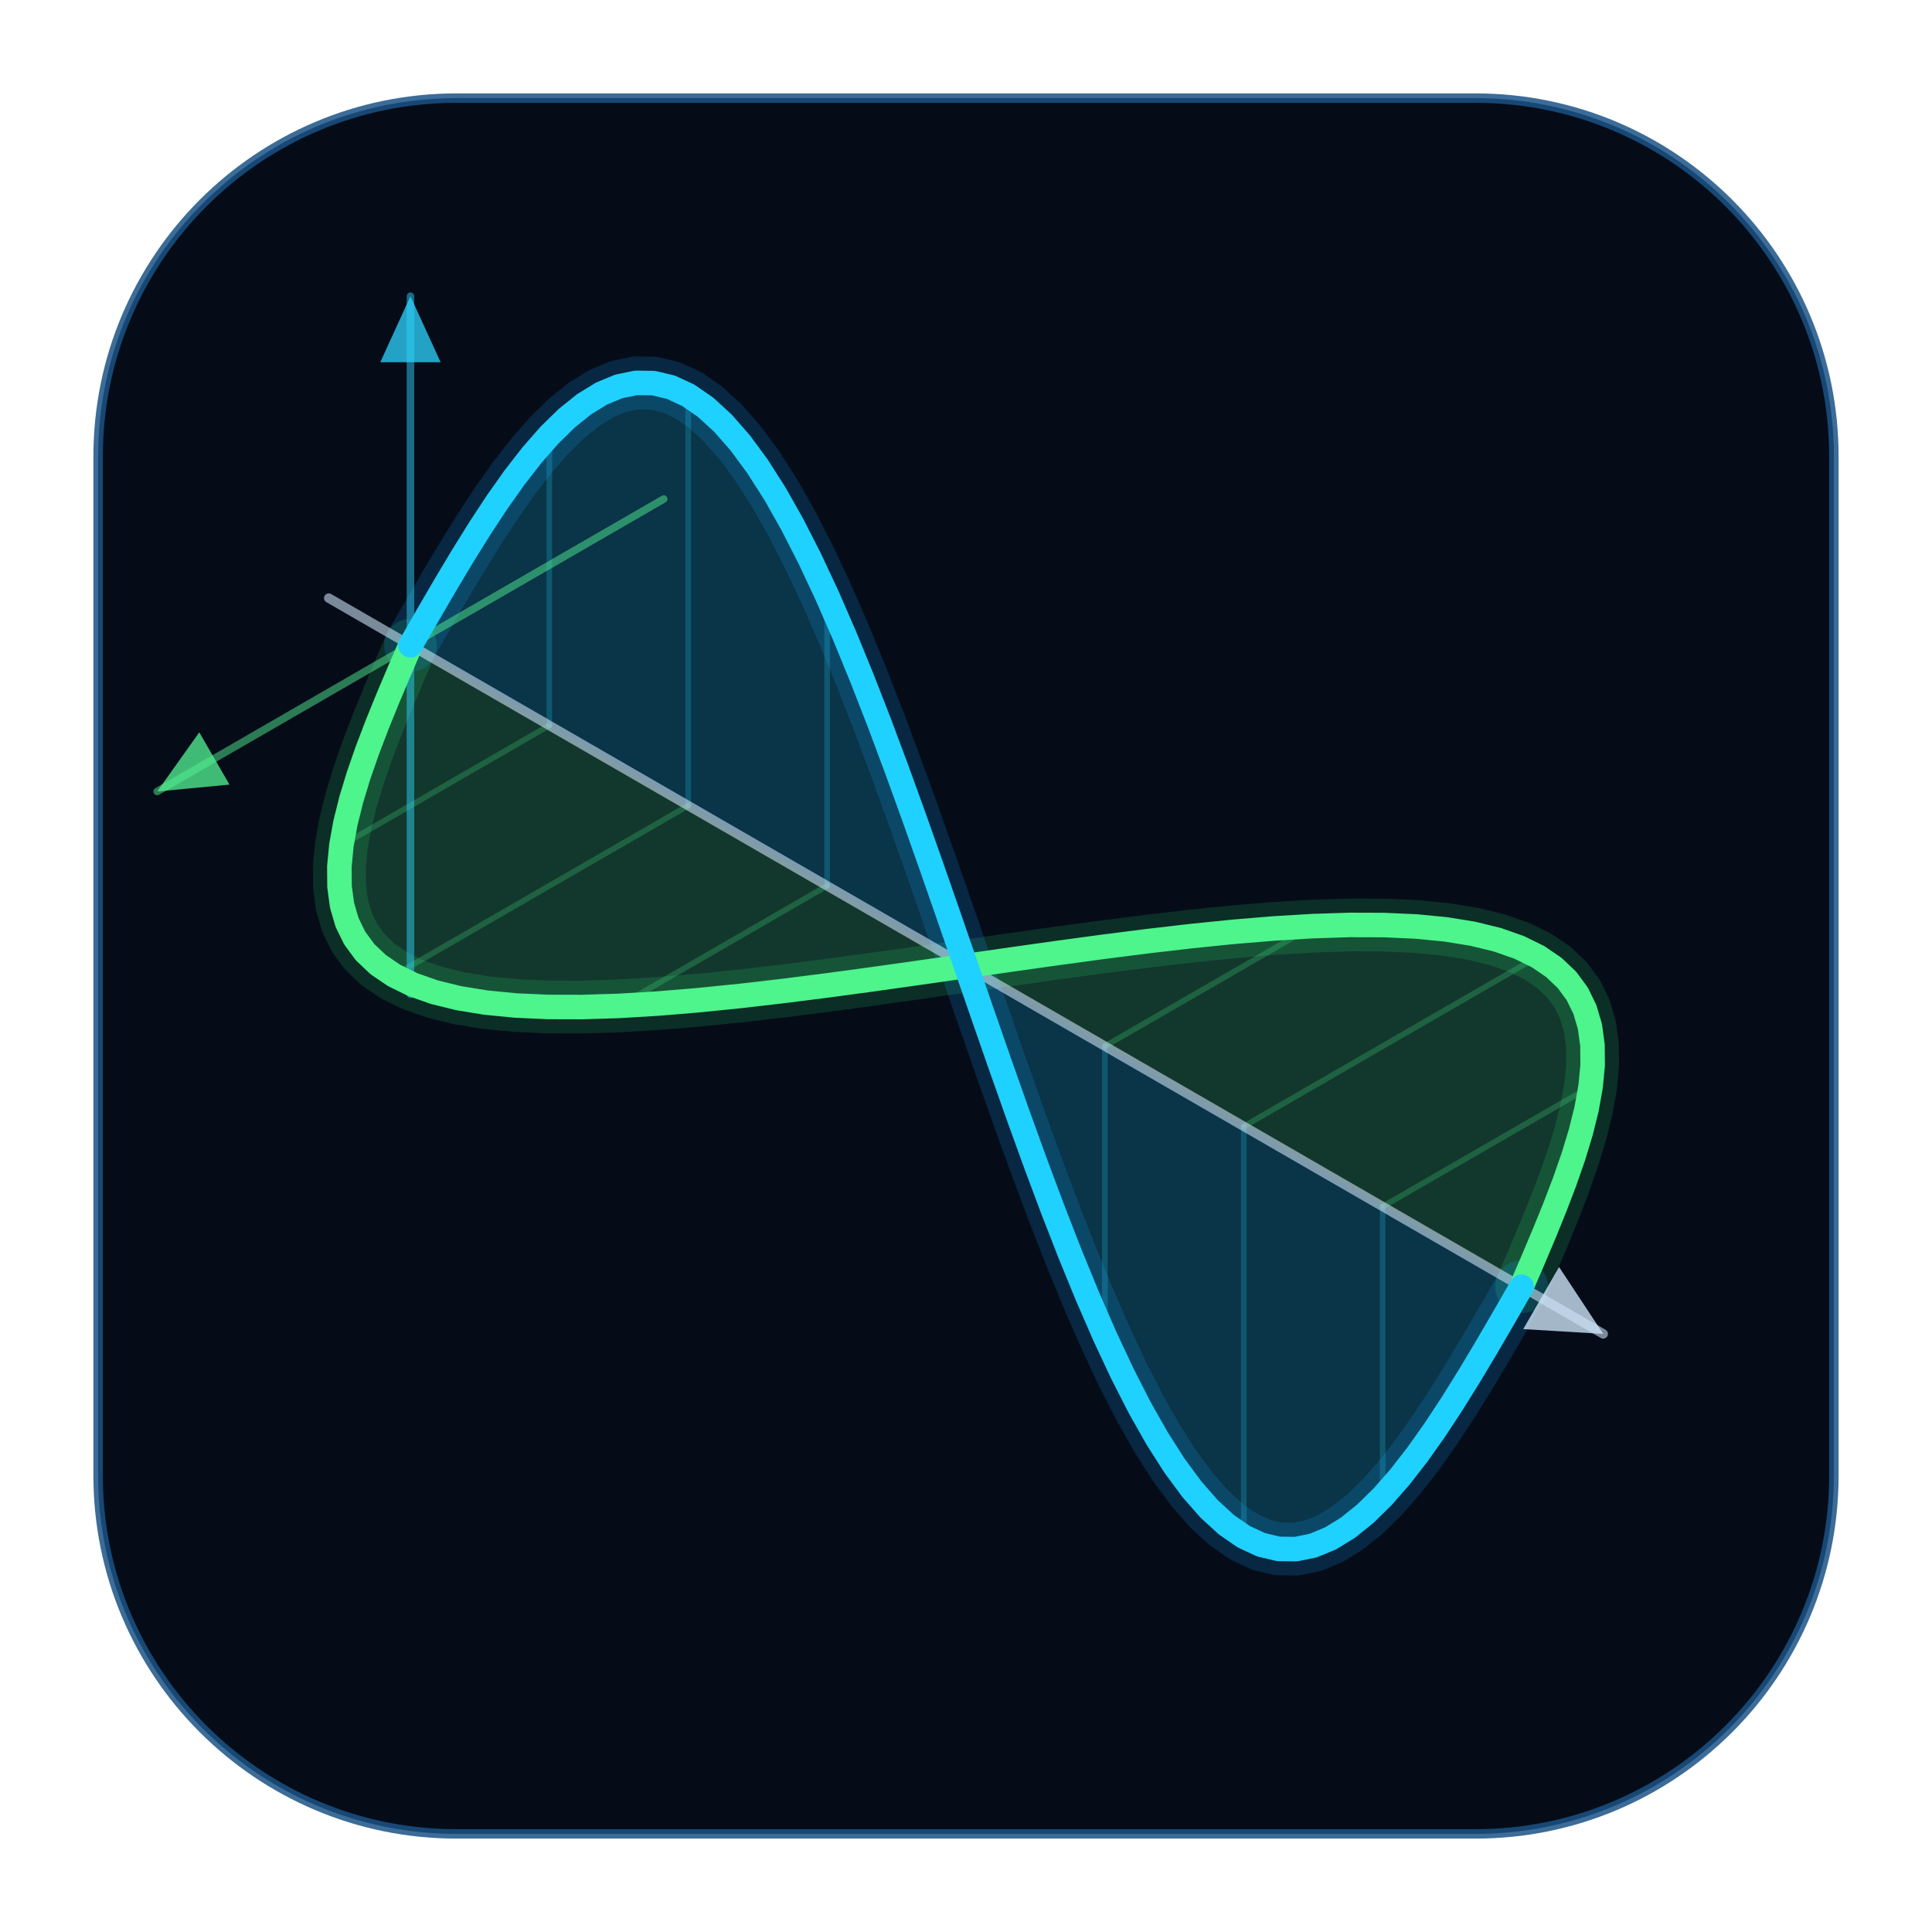
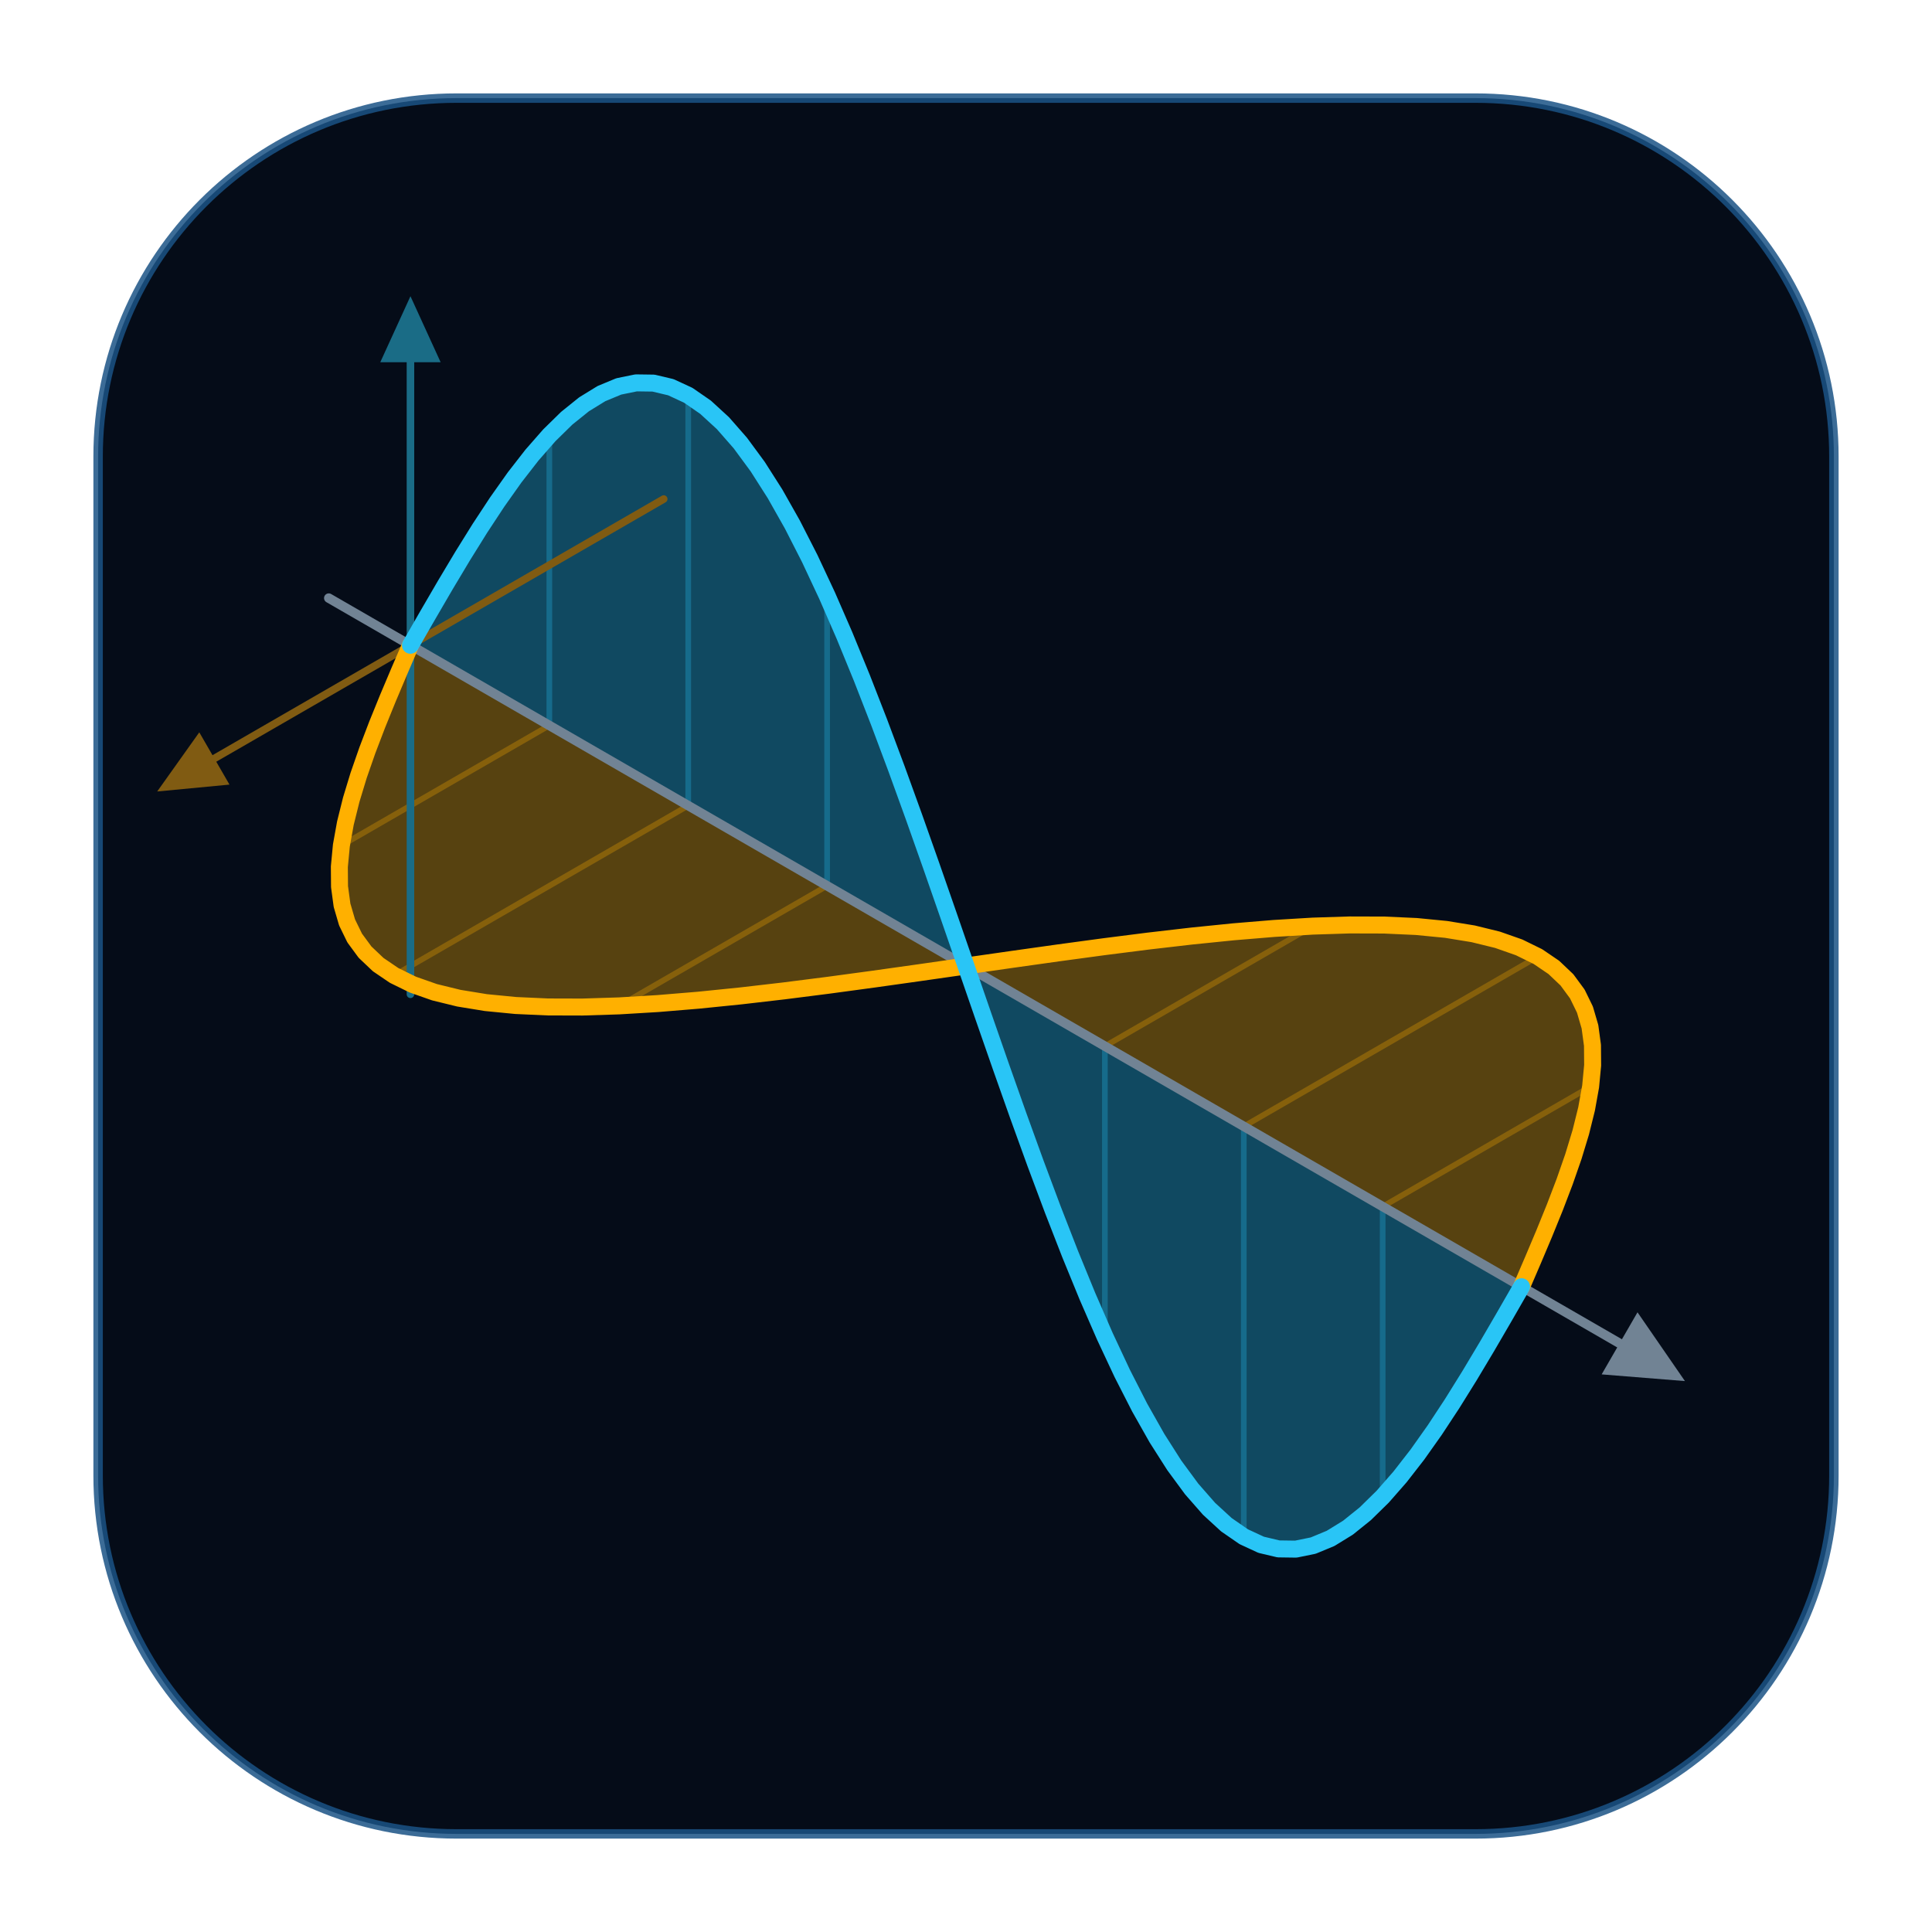
<svg xmlns="http://www.w3.org/2000/svg" version="1.1" viewBox="0 0 1024 1024" width="1024" height="1024" role="img" aria-label="Isometric electromagnetic wave">
  <rect x="52" y="52" width="920" height="920" rx="190" fill="#050c18" stroke="#1a5285" stroke-opacity="0.851" stroke-width="5" />
-   <path d="M 217.551 342 L 211.474 356.134 L 205.543 370.183 L 199.905 384.063 L 194.703 397.692 L 190.075 410.988 L 186.156 423.876 L 183.07 436.283 L 180.936 448.14 L 179.865 459.383 L 179.953 469.957 L 181.29 479.81 L 183.951 488.899 L 187.999 497.187 L 193.483 504.646 L 200.44 511.254 L 208.891 517 L 218.843 521.879 L 230.289 525.896 L 243.208 529.062 L 257.563 531.399 L 273.305 532.935 L 290.372 533.707 L 308.686 533.758 L 328.161 533.14 L 348.697 531.908 L 370.186 530.126 L 392.509 527.863 L 415.539 525.192 L 439.145 522.188 L 463.185 518.933 L 487.519 515.509 L 512 512 L 536.481 508.491 L 560.815 505.067 L 584.855 501.812 L 608.461 498.808 L 631.491 496.137 L 653.814 493.874 L 675.303 492.092 L 695.839 490.86 L 715.314 490.242 L 733.628 490.293 L 750.695 491.065 L 766.437 492.601 L 780.792 494.938 L 793.711 498.104 L 805.157 502.121 L 815.109 507 L 823.56 512.746 L 830.517 519.354 L 836.001 526.813 L 840.049 535.101 L 842.71 544.19 L 844.047 554.043 L 844.135 564.617 L 843.064 575.86 L 840.93 587.717 L 837.844 600.124 L 833.925 613.012 L 829.297 626.308 L 824.095 639.937 L 818.457 653.817 L 812.526 667.866 L 806.449 682 L 806.449 682 L 797.247 676.688 L 788.046 671.375 L 778.844 666.062 L 769.643 660.75 L 760.441 655.438 L 751.24 650.125 L 742.038 644.812 L 732.836 639.5 L 723.635 634.188 L 714.433 628.875 L 705.232 623.562 L 696.03 618.25 L 686.829 612.938 L 677.627 607.625 L 668.426 602.312 L 659.224 597 L 650.023 591.688 L 640.821 586.375 L 631.62 581.062 L 622.418 575.75 L 613.217 570.438 L 604.015 565.125 L 594.814 559.812 L 585.612 554.5 L 576.411 549.188 L 567.209 543.875 L 558.008 538.562 L 548.806 533.25 L 539.605 527.938 L 530.403 522.625 L 521.202 517.312 L 512 512 L 502.798 506.688 L 493.597 501.375 L 484.395 496.062 L 475.194 490.75 L 465.992 485.438 L 456.791 480.125 L 447.589 474.812 L 438.388 469.5 L 429.186 464.188 L 419.985 458.875 L 410.783 453.562 L 401.582 448.25 L 392.38 442.938 L 383.179 437.625 L 373.977 432.312 L 364.776 427 L 355.574 421.688 L 346.373 416.375 L 337.171 411.062 L 327.97 405.75 L 318.768 400.438 L 309.567 395.125 L 300.365 389.812 L 291.164 384.5 L 281.962 379.188 L 272.76 373.875 L 263.559 368.562 L 254.357 363.25 L 245.156 357.938 L 235.954 352.625 L 226.753 347.312 L 217.551 342 Z" fill="#4df58c" fill-opacity="0.188" fill-rule="nonzero">
+   <path d="M 217.551 342 L 211.474 356.134 L 205.543 370.183 L 199.905 384.063 L 194.703 397.692 L 190.075 410.988 L 186.156 423.876 L 183.07 436.283 L 180.936 448.14 L 179.865 459.383 L 179.953 469.957 L 181.29 479.81 L 183.951 488.899 L 187.999 497.187 L 193.483 504.646 L 200.44 511.254 L 208.891 517 L 218.843 521.879 L 230.289 525.896 L 243.208 529.062 L 257.563 531.399 L 273.305 532.935 L 290.372 533.707 L 308.686 533.758 L 328.161 533.14 L 348.697 531.908 L 370.186 530.126 L 392.509 527.863 L 415.539 525.192 L 439.145 522.188 L 463.185 518.933 L 487.519 515.509 L 512 512 L 536.481 508.491 L 560.815 505.067 L 584.855 501.812 L 608.461 498.808 L 631.491 496.137 L 653.814 493.874 L 675.303 492.092 L 695.839 490.86 L 715.314 490.242 L 733.628 490.293 L 750.695 491.065 L 766.437 492.601 L 780.792 494.938 L 793.711 498.104 L 805.157 502.121 L 815.109 507 L 823.56 512.746 L 830.517 519.354 L 836.001 526.813 L 840.049 535.101 L 842.71 544.19 L 844.047 554.043 L 844.135 564.617 L 843.064 575.86 L 840.93 587.717 L 837.844 600.124 L 833.925 613.012 L 829.297 626.308 L 824.095 639.937 L 818.457 653.817 L 812.526 667.866 L 806.449 682 L 806.449 682 L 797.247 676.688 L 788.046 671.375 L 778.844 666.062 L 769.643 660.75 L 760.441 655.438 L 751.24 650.125 L 742.038 644.812 L 732.836 639.5 L 723.635 634.188 L 714.433 628.875 L 705.232 623.562 L 696.03 618.25 L 686.829 612.938 L 677.627 607.625 L 668.426 602.312 L 659.224 597 L 650.023 591.688 L 640.821 586.375 L 631.62 581.062 L 622.418 575.75 L 613.217 570.438 L 604.015 565.125 L 594.814 559.812 L 585.612 554.5 L 576.411 549.188 L 567.209 543.875 L 558.008 538.562 L 548.806 533.25 L 539.605 527.938 L 530.403 522.625 L 521.202 517.312 L 512 512 L 502.798 506.688 L 493.597 501.375 L 484.395 496.062 L 475.194 490.75 L 465.992 485.438 L 456.791 480.125 L 447.589 474.812 L 438.388 469.5 L 429.186 464.188 L 419.985 458.875 L 410.783 453.562 L 401.582 448.25 L 392.38 442.938 L 383.179 437.625 L 373.977 432.312 L 364.776 427 L 355.574 421.688 L 346.373 416.375 L 337.171 411.062 L 327.97 405.75 L 318.768 400.438 L 309.567 395.125 L 300.365 389.812 L 291.164 384.5 L 281.962 379.188 L 272.76 373.875 L 263.559 368.562 L 254.357 363.25 L 245.156 357.938 L 235.954 352.625 L 226.753 347.312 L 217.551 342 Z" fill="#ffb000" fill-opacity="0.329" fill-rule="nonzero">
    </path>
-   <path d="M 217.551 342 L 226.753 325.994 L 235.954 310.193 L 245.156 294.801 L 254.357 280.016 L 263.559 266.034 L 272.76 253.038 L 281.962 241.207 L 291.164 230.704 L 300.365 221.683 L 309.567 214.28 L 318.768 208.62 L 327.97 204.806 L 337.171 202.928 L 346.373 203.054 L 355.574 205.235 L 364.776 209.5 L 373.977 215.86 L 383.179 224.304 L 392.38 234.803 L 401.582 247.306 L 410.783 261.745 L 419.985 278.03 L 429.186 296.058 L 438.388 315.704 L 447.589 336.832 L 456.791 359.288 L 465.992 382.909 L 475.194 407.516 L 484.395 432.926 L 493.597 458.943 L 502.798 485.369 L 512 512 L 521.202 538.631 L 530.403 565.057 L 539.605 591.074 L 548.806 616.484 L 558.008 641.091 L 567.209 664.712 L 576.411 687.168 L 585.612 708.296 L 594.814 727.942 L 604.015 745.97 L 613.217 762.255 L 622.418 776.694 L 631.62 789.197 L 640.821 799.696 L 650.023 808.14 L 659.224 814.5 L 668.426 818.765 L 677.627 820.946 L 686.829 821.072 L 696.03 819.194 L 705.232 815.38 L 714.433 809.72 L 723.635 802.317 L 732.836 793.296 L 742.038 782.793 L 751.24 770.962 L 760.441 757.966 L 769.643 743.984 L 778.844 729.199 L 788.046 713.807 L 797.247 698.006 L 806.449 682 L 806.449 682 L 797.247 676.688 L 788.046 671.375 L 778.844 666.062 L 769.643 660.75 L 760.441 655.438 L 751.24 650.125 L 742.038 644.812 L 732.836 639.5 L 723.635 634.188 L 714.433 628.875 L 705.232 623.562 L 696.03 618.25 L 686.829 612.938 L 677.627 607.625 L 668.426 602.312 L 659.224 597 L 650.023 591.688 L 640.821 586.375 L 631.62 581.062 L 622.418 575.75 L 613.217 570.438 L 604.015 565.125 L 594.814 559.812 L 585.612 554.5 L 576.411 549.188 L 567.209 543.875 L 558.008 538.562 L 548.806 533.25 L 539.605 527.938 L 530.403 522.625 L 521.202 517.312 L 512 512 L 502.798 506.688 L 493.597 501.375 L 484.395 496.062 L 475.194 490.75 L 465.992 485.438 L 456.791 480.125 L 447.589 474.812 L 438.388 469.5 L 429.186 464.188 L 419.985 458.875 L 410.783 453.562 L 401.582 448.25 L 392.38 442.938 L 383.179 437.625 L 373.977 432.312 L 364.776 427 L 355.574 421.688 L 346.373 416.375 L 337.171 411.062 L 327.97 405.75 L 318.768 400.438 L 309.567 395.125 L 300.365 389.812 L 291.164 384.5 L 281.962 379.188 L 272.76 373.875 L 263.559 368.562 L 254.357 363.25 L 245.156 357.938 L 235.954 352.625 L 226.753 347.312 L 217.551 342 Z" fill="#1fd1ff" fill-opacity="0.204" fill-rule="nonzero">
+   <path d="M 217.551 342 L 226.753 325.994 L 235.954 310.193 L 245.156 294.801 L 254.357 280.016 L 263.559 266.034 L 272.76 253.038 L 281.962 241.207 L 291.164 230.704 L 300.365 221.683 L 309.567 214.28 L 318.768 208.62 L 327.97 204.806 L 337.171 202.928 L 346.373 203.054 L 355.574 205.235 L 364.776 209.5 L 373.977 215.86 L 383.179 224.304 L 392.38 234.803 L 401.582 247.306 L 410.783 261.745 L 419.985 278.03 L 429.186 296.058 L 438.388 315.704 L 447.589 336.832 L 456.791 359.288 L 465.992 382.909 L 475.194 407.516 L 484.395 432.926 L 493.597 458.943 L 502.798 485.369 L 512 512 L 521.202 538.631 L 530.403 565.057 L 539.605 591.074 L 548.806 616.484 L 558.008 641.091 L 567.209 664.712 L 576.411 687.168 L 585.612 708.296 L 594.814 727.942 L 604.015 745.97 L 613.217 762.255 L 622.418 776.694 L 631.62 789.197 L 640.821 799.696 L 650.023 808.14 L 659.224 814.5 L 668.426 818.765 L 677.627 820.946 L 686.829 821.072 L 696.03 819.194 L 705.232 815.38 L 714.433 809.72 L 723.635 802.317 L 732.836 793.296 L 742.038 782.793 L 751.24 770.962 L 760.441 757.966 L 769.643 743.984 L 778.844 729.199 L 788.046 713.807 L 797.247 698.006 L 806.449 682 L 806.449 682 L 797.247 676.688 L 788.046 671.375 L 778.844 666.062 L 769.643 660.75 L 760.441 655.438 L 751.24 650.125 L 742.038 644.812 L 732.836 639.5 L 723.635 634.188 L 714.433 628.875 L 705.232 623.562 L 696.03 618.25 L 686.829 612.938 L 677.627 607.625 L 668.426 602.312 L 659.224 597 L 650.023 591.688 L 640.821 586.375 L 631.62 581.062 L 622.418 575.75 L 613.217 570.438 L 604.015 565.125 L 594.814 559.812 L 585.612 554.5 L 576.411 549.188 L 567.209 543.875 L 558.008 538.562 L 548.806 533.25 L 539.605 527.938 L 530.403 522.625 L 521.202 517.312 L 512 512 L 502.798 506.688 L 493.597 501.375 L 484.395 496.062 L 475.194 490.75 L 465.992 485.438 L 456.791 480.125 L 447.589 474.812 L 438.388 469.5 L 429.186 464.188 L 419.985 458.875 L 410.783 453.562 L 401.582 448.25 L 392.38 442.938 L 383.179 437.625 L 373.977 432.312 L 364.776 427 L 355.574 421.688 L 346.373 416.375 L 337.171 411.062 L 327.97 405.75 L 318.768 400.438 L 309.567 395.125 L 300.365 389.812 L 291.164 384.5 L 281.962 379.188 L 272.76 373.875 L 263.559 368.562 L 254.357 363.25 L 245.156 357.938 L 235.954 352.625 L 226.753 347.312 L 217.551 342 Z" fill="#29c5f6" fill-opacity="0.329" fill-rule="nonzero">
    </path>
-   <path d="M 217.551 342 L 211.474 356.134 L 205.543 370.183 L 199.905 384.063 L 194.703 397.692 L 190.075 410.988 L 186.156 423.876 L 183.07 436.283 L 180.936 448.14 L 179.865 459.383 L 179.953 469.957 L 181.29 479.81 L 183.951 488.899 L 187.999 497.187 L 193.483 504.646 L 200.44 511.254 L 208.891 517 L 218.843 521.879 L 230.289 525.896 L 243.208 529.062 L 257.563 531.399 L 273.305 532.935 L 290.372 533.707 L 308.686 533.758 L 328.161 533.14 L 348.697 531.908 L 370.186 530.126 L 392.509 527.863 L 415.539 525.192 L 439.145 522.188 L 463.185 518.933 L 487.519 515.509 L 512 512 L 536.481 508.491 L 560.815 505.067 L 584.855 501.812 L 608.461 498.808 L 631.491 496.137 L 653.814 493.874 L 675.303 492.092 L 695.839 490.86 L 715.314 490.242 L 733.628 490.293 L 750.695 491.065 L 766.437 492.601 L 780.792 494.938 L 793.711 498.104 L 805.157 502.121 L 815.109 507 L 823.56 512.746 L 830.517 519.354 L 836.001 526.813 L 840.049 535.101 L 842.71 544.19 L 844.047 554.043 L 844.135 564.617 L 843.064 575.86 L 840.93 587.717 L 837.844 600.124 L 833.925 613.012 L 829.297 626.308 L 824.095 639.937 L 818.457 653.817 L 812.526 667.866 L 806.449 682" fill="none" stroke="#33f27a" stroke-opacity="0.149" stroke-width="28" stroke-linecap="round" stroke-linejoin="round">
+   <line x1="291.164" y1="384.5" x2="291.164" y2="230.704" stroke="#29c5f6" stroke-opacity="0.282" stroke-width="3" stroke-linecap="round">
+     </line>
+   <line x1="291.164" y1="384.5" x2="180.936" y2="448.14" stroke="#ffb000" stroke-opacity="0.282" stroke-width="3" stroke-linecap="round">
+     </line>
+   <line x1="364.776" y1="427" x2="364.776" y2="209.5" stroke="#29c5f6" stroke-opacity="0.282" stroke-width="3" stroke-linecap="round">
+     </line>
+   <line x1="364.776" y1="427" x2="208.891" y2="517" stroke="#ffb000" stroke-opacity="0.282" stroke-width="3" stroke-linecap="round">
+     </line>
+   <line x1="438.388" y1="469.5" x2="438.388" y2="315.704" stroke="#29c5f6" stroke-opacity="0.282" stroke-width="3" stroke-linecap="round">
+     </line>
+   <line x1="438.388" y1="469.5" x2="328.161" y2="533.14" stroke="#ffb000" stroke-opacity="0.282" stroke-width="3" stroke-linecap="round">
+     </line>
+   <line x1="585.612" y1="554.5" x2="585.612" y2="708.296" stroke="#29c5f6" stroke-opacity="0.282" stroke-width="3" stroke-linecap="round">
+     </line>
+   <line x1="585.612" y1="554.5" x2="695.839" y2="490.86" stroke="#ffb000" stroke-opacity="0.282" stroke-width="3" stroke-linecap="round">
+     </line>
+   <line x1="659.224" y1="597" x2="659.224" y2="814.5" stroke="#29c5f6" stroke-opacity="0.282" stroke-width="3" stroke-linecap="round">
+     </line>
+   <line x1="659.224" y1="597" x2="815.109" y2="507" stroke="#ffb000" stroke-opacity="0.282" stroke-width="3" stroke-linecap="round">
+     </line>
+   <line x1="732.836" y1="639.5" x2="732.836" y2="793.296" stroke="#29c5f6" stroke-opacity="0.282" stroke-width="3" stroke-linecap="round">
+     </line>
+   <line x1="732.836" y1="639.5" x2="843.064" y2="575.86" stroke="#ffb000" stroke-opacity="0.282" stroke-width="3" stroke-linecap="round">
+     </line>
+   <line x1="174.25" y1="317" x2="858.41" y2="712" stroke="#718394" stroke-opacity="1" stroke-width="5" stroke-linecap="round">
+     </line>
+   <line x1="217.551" y1="527" x2="217.551" y2="192" stroke="#1a6c86" stroke-opacity="1" stroke-width="4" stroke-linecap="round">
+     </line>
+   <line x1="351.785" y1="264.5" x2="113.628" y2="402" stroke="#805b12" stroke-opacity="1" stroke-width="4" stroke-linecap="round">
+     </line>
+   <path d="M 217.551 342 L 211.474 356.134 L 205.543 370.183 L 199.905 384.063 L 194.703 397.692 L 190.075 410.988 L 186.156 423.876 L 183.07 436.283 L 180.936 448.14 L 179.865 459.383 L 179.953 469.957 L 181.29 479.81 L 183.951 488.899 L 187.999 497.187 L 193.483 504.646 L 200.44 511.254 L 208.891 517 L 218.843 521.879 L 230.289 525.896 L 243.208 529.062 L 257.563 531.399 L 273.305 532.935 L 290.372 533.707 L 308.686 533.758 L 328.161 533.14 L 348.697 531.908 L 370.186 530.126 L 392.509 527.863 L 415.539 525.192 L 439.145 522.188 L 463.185 518.933 L 487.519 515.509 L 512 512 L 536.481 508.491 L 560.815 505.067 L 584.855 501.812 L 608.461 498.808 L 631.491 496.137 L 653.814 493.874 L 675.303 492.092 L 695.839 490.86 L 715.314 490.242 L 733.628 490.293 L 750.695 491.065 L 766.437 492.601 L 780.792 494.938 L 793.711 498.104 L 805.157 502.121 L 815.109 507 L 823.56 512.746 L 830.517 519.354 L 836.001 526.813 L 840.049 535.101 L 842.71 544.19 L 844.047 554.043 L 844.135 564.617 L 843.064 575.86 L 840.93 587.717 L 837.844 600.124 L 833.925 613.012 L 829.297 626.308 L 824.095 639.937 L 818.457 653.817 L 812.526 667.866 L 806.449 682" fill="none" stroke="#ffb000" stroke-opacity="1" stroke-width="9" stroke-linecap="round" stroke-linejoin="round">
    </path>
-   <path d="M 217.551 342 L 226.753 325.994 L 235.954 310.193 L 245.156 294.801 L 254.357 280.016 L 263.559 266.034 L 272.76 253.038 L 281.962 241.207 L 291.164 230.704 L 300.365 221.683 L 309.567 214.28 L 318.768 208.62 L 327.97 204.806 L 337.171 202.928 L 346.373 203.054 L 355.574 205.235 L 364.776 209.5 L 373.977 215.86 L 383.179 224.304 L 392.38 234.803 L 401.582 247.306 L 410.783 261.745 L 419.985 278.03 L 429.186 296.058 L 438.388 315.704 L 447.589 336.832 L 456.791 359.288 L 465.992 382.909 L 475.194 407.516 L 484.395 432.926 L 493.597 458.943 L 502.798 485.369 L 512 512 L 521.202 538.631 L 530.403 565.057 L 539.605 591.074 L 548.806 616.484 L 558.008 641.091 L 567.209 664.712 L 576.411 687.168 L 585.612 708.296 L 594.814 727.942 L 604.015 745.97 L 613.217 762.255 L 622.418 776.694 L 631.62 789.197 L 640.821 799.696 L 650.023 808.14 L 659.224 814.5 L 668.426 818.765 L 677.627 820.946 L 686.829 821.072 L 696.03 819.194 L 705.232 815.38 L 714.433 809.72 L 723.635 802.317 L 732.836 793.296 L 742.038 782.793 L 751.24 770.962 L 760.441 757.966 L 769.643 743.984 L 778.844 729.199 L 788.046 713.807 L 797.247 698.006 L 806.449 682" fill="none" stroke="#14a6ff" stroke-opacity="0.18" stroke-width="28" stroke-linecap="round" stroke-linejoin="round">
+   <path d="M 217.551 342 L 226.753 325.994 L 235.954 310.193 L 245.156 294.801 L 254.357 280.016 L 263.559 266.034 L 272.76 253.038 L 281.962 241.207 L 291.164 230.704 L 300.365 221.683 L 309.567 214.28 L 318.768 208.62 L 327.97 204.806 L 337.171 202.928 L 346.373 203.054 L 355.574 205.235 L 364.776 209.5 L 373.977 215.86 L 383.179 224.304 L 392.38 234.803 L 401.582 247.306 L 410.783 261.745 L 419.985 278.03 L 429.186 296.058 L 438.388 315.704 L 447.589 336.832 L 456.791 359.288 L 465.992 382.909 L 475.194 407.516 L 484.395 432.926 L 493.597 458.943 L 502.798 485.369 L 512 512 L 521.202 538.631 L 530.403 565.057 L 539.605 591.074 L 548.806 616.484 L 558.008 641.091 L 567.209 664.712 L 576.411 687.168 L 585.612 708.296 L 594.814 727.942 L 604.015 745.97 L 613.217 762.255 L 622.418 776.694 L 631.62 789.197 L 640.821 799.696 L 650.023 808.14 L 659.224 814.5 L 668.426 818.765 L 677.627 820.946 L 686.829 821.072 L 696.03 819.194 L 705.232 815.38 L 714.433 809.72 L 723.635 802.317 L 732.836 793.296 L 742.038 782.793 L 751.24 770.962 L 760.441 757.966 L 769.643 743.984 L 778.844 729.199 L 788.046 713.807 L 797.247 698.006 L 806.449 682" fill="none" stroke="#29c5f6" stroke-opacity="1" stroke-width="9" stroke-linecap="round" stroke-linejoin="round">
    </path>
-   <line x1="291.164" y1="384.5" x2="291.164" y2="230.704" stroke="#1fd1ff" stroke-opacity="0.22" stroke-width="3" stroke-linecap="round">
-     </line>
-   <line x1="291.164" y1="384.5" x2="180.936" y2="448.14" stroke="#4df58c" stroke-opacity="0.22" stroke-width="3" stroke-linecap="round">
-     </line>
-   <line x1="364.776" y1="427" x2="364.776" y2="209.5" stroke="#1fd1ff" stroke-opacity="0.22" stroke-width="3" stroke-linecap="round">
-     </line>
-   <line x1="364.776" y1="427" x2="208.891" y2="517" stroke="#4df58c" stroke-opacity="0.22" stroke-width="3" stroke-linecap="round">
-     </line>
-   <line x1="438.388" y1="469.5" x2="438.388" y2="315.704" stroke="#1fd1ff" stroke-opacity="0.22" stroke-width="3" stroke-linecap="round">
-     </line>
-   <line x1="438.388" y1="469.5" x2="328.161" y2="533.14" stroke="#4df58c" stroke-opacity="0.22" stroke-width="3" stroke-linecap="round">
-     </line>
-   <line x1="585.612" y1="554.5" x2="585.612" y2="708.296" stroke="#1fd1ff" stroke-opacity="0.22" stroke-width="3" stroke-linecap="round">
-     </line>
-   <line x1="585.612" y1="554.5" x2="695.839" y2="490.86" stroke="#4df58c" stroke-opacity="0.22" stroke-width="3" stroke-linecap="round">
-     </line>
-   <line x1="659.224" y1="597" x2="659.224" y2="814.5" stroke="#1fd1ff" stroke-opacity="0.22" stroke-width="3" stroke-linecap="round">
-     </line>
-   <line x1="659.224" y1="597" x2="815.109" y2="507" stroke="#4df58c" stroke-opacity="0.22" stroke-width="3" stroke-linecap="round">
-     </line>
-   <line x1="732.836" y1="639.5" x2="732.836" y2="793.296" stroke="#1fd1ff" stroke-opacity="0.22" stroke-width="3" stroke-linecap="round">
-     </line>
-   <line x1="732.836" y1="639.5" x2="843.064" y2="575.86" stroke="#4df58c" stroke-opacity="0.22" stroke-width="3" stroke-linecap="round">
-     </line>
-   <line x1="174.25" y1="317" x2="849.75" y2="707" stroke="#d1e6fa" stroke-opacity="0.58" stroke-width="5" stroke-linecap="round">
-     </line>
-   <line x1="217.551" y1="527" x2="217.551" y2="157" stroke="#2ed4ff" stroke-opacity="0.478" stroke-width="4" stroke-linecap="round">
-     </line>
-   <line x1="351.785" y1="264.5" x2="83.317" y2="419.5" stroke="#54f594" stroke-opacity="0.478" stroke-width="4" stroke-linecap="round">
-     </line>
-   <path d="M 217.551 342 L 211.474 356.134 L 205.543 370.183 L 199.905 384.063 L 194.703 397.692 L 190.075 410.988 L 186.156 423.876 L 183.07 436.283 L 180.936 448.14 L 179.865 459.383 L 179.953 469.957 L 181.29 479.81 L 183.951 488.899 L 187.999 497.187 L 193.483 504.646 L 200.44 511.254 L 208.891 517 L 218.843 521.879 L 230.289 525.896 L 243.208 529.062 L 257.563 531.399 L 273.305 532.935 L 290.372 533.707 L 308.686 533.758 L 328.161 533.14 L 348.697 531.908 L 370.186 530.126 L 392.509 527.863 L 415.539 525.192 L 439.145 522.188 L 463.185 518.933 L 487.519 515.509 L 512 512 L 536.481 508.491 L 560.815 505.067 L 584.855 501.812 L 608.461 498.808 L 631.491 496.137 L 653.814 493.874 L 675.303 492.092 L 695.839 490.86 L 715.314 490.242 L 733.628 490.293 L 750.695 491.065 L 766.437 492.601 L 780.792 494.938 L 793.711 498.104 L 805.157 502.121 L 815.109 507 L 823.56 512.746 L 830.517 519.354 L 836.001 526.813 L 840.049 535.101 L 842.71 544.19 L 844.047 554.043 L 844.135 564.617 L 843.064 575.86 L 840.93 587.717 L 837.844 600.124 L 833.925 613.012 L 829.297 626.308 L 824.095 639.937 L 818.457 653.817 L 812.526 667.866 L 806.449 682" fill="none" stroke="#4df58c" stroke-opacity="1" stroke-width="13" stroke-linecap="round" stroke-linejoin="round">
-     </path>
-   <path d="M 217.551 342 L 226.753 325.994 L 235.954 310.193 L 245.156 294.801 L 254.357 280.016 L 263.559 266.034 L 272.76 253.038 L 281.962 241.207 L 291.164 230.704 L 300.365 221.683 L 309.567 214.28 L 318.768 208.62 L 327.97 204.806 L 337.171 202.928 L 346.373 203.054 L 355.574 205.235 L 364.776 209.5 L 373.977 215.86 L 383.179 224.304 L 392.38 234.803 L 401.582 247.306 L 410.783 261.745 L 419.985 278.03 L 429.186 296.058 L 438.388 315.704 L 447.589 336.832 L 456.791 359.288 L 465.992 382.909 L 475.194 407.516 L 484.395 432.926 L 493.597 458.943 L 502.798 485.369 L 512 512 L 521.202 538.631 L 530.403 565.057 L 539.605 591.074 L 548.806 616.484 L 558.008 641.091 L 567.209 664.712 L 576.411 687.168 L 585.612 708.296 L 594.814 727.942 L 604.015 745.97 L 613.217 762.255 L 622.418 776.694 L 631.62 789.197 L 640.821 799.696 L 650.023 808.14 L 659.224 814.5 L 668.426 818.765 L 677.627 820.946 L 686.829 821.072 L 696.03 819.194 L 705.232 815.38 L 714.433 809.72 L 723.635 802.317 L 732.836 793.296 L 742.038 782.793 L 751.24 770.962 L 760.441 757.966 L 769.643 743.984 L 778.844 729.199 L 788.046 713.807 L 797.247 698.006 L 806.449 682" fill="none" stroke="#1fd1ff" stroke-opacity="1" stroke-width="13" stroke-linecap="round" stroke-linejoin="round">
-     </path>
-   <polygon points="849.75,707 826.341,671.546 807.341,704.454" fill="#d1e6fa" fill-opacity="0.78">
+   <polygon points="893.051,732 867.91,695.546 848.91,728.454" fill="#718394" fill-opacity="1">
    </polygon>
-   <polygon points="217.551,157 201.551,192 233.551,192" fill="#2ed4ff" fill-opacity="0.749">
+   <polygon points="217.551,157 201.551,192 233.551,192" fill="#1a6c86" fill-opacity="1">
    </polygon>
-   <polygon points="83.317,419.5 121.628,415.856 105.628,388.144" fill="#54f594" fill-opacity="0.749">
+   <polygon points="83.317,419.5 121.628,415.856 105.628,388.144" fill="#805b12" fill-opacity="1">
    </polygon>
</svg>
